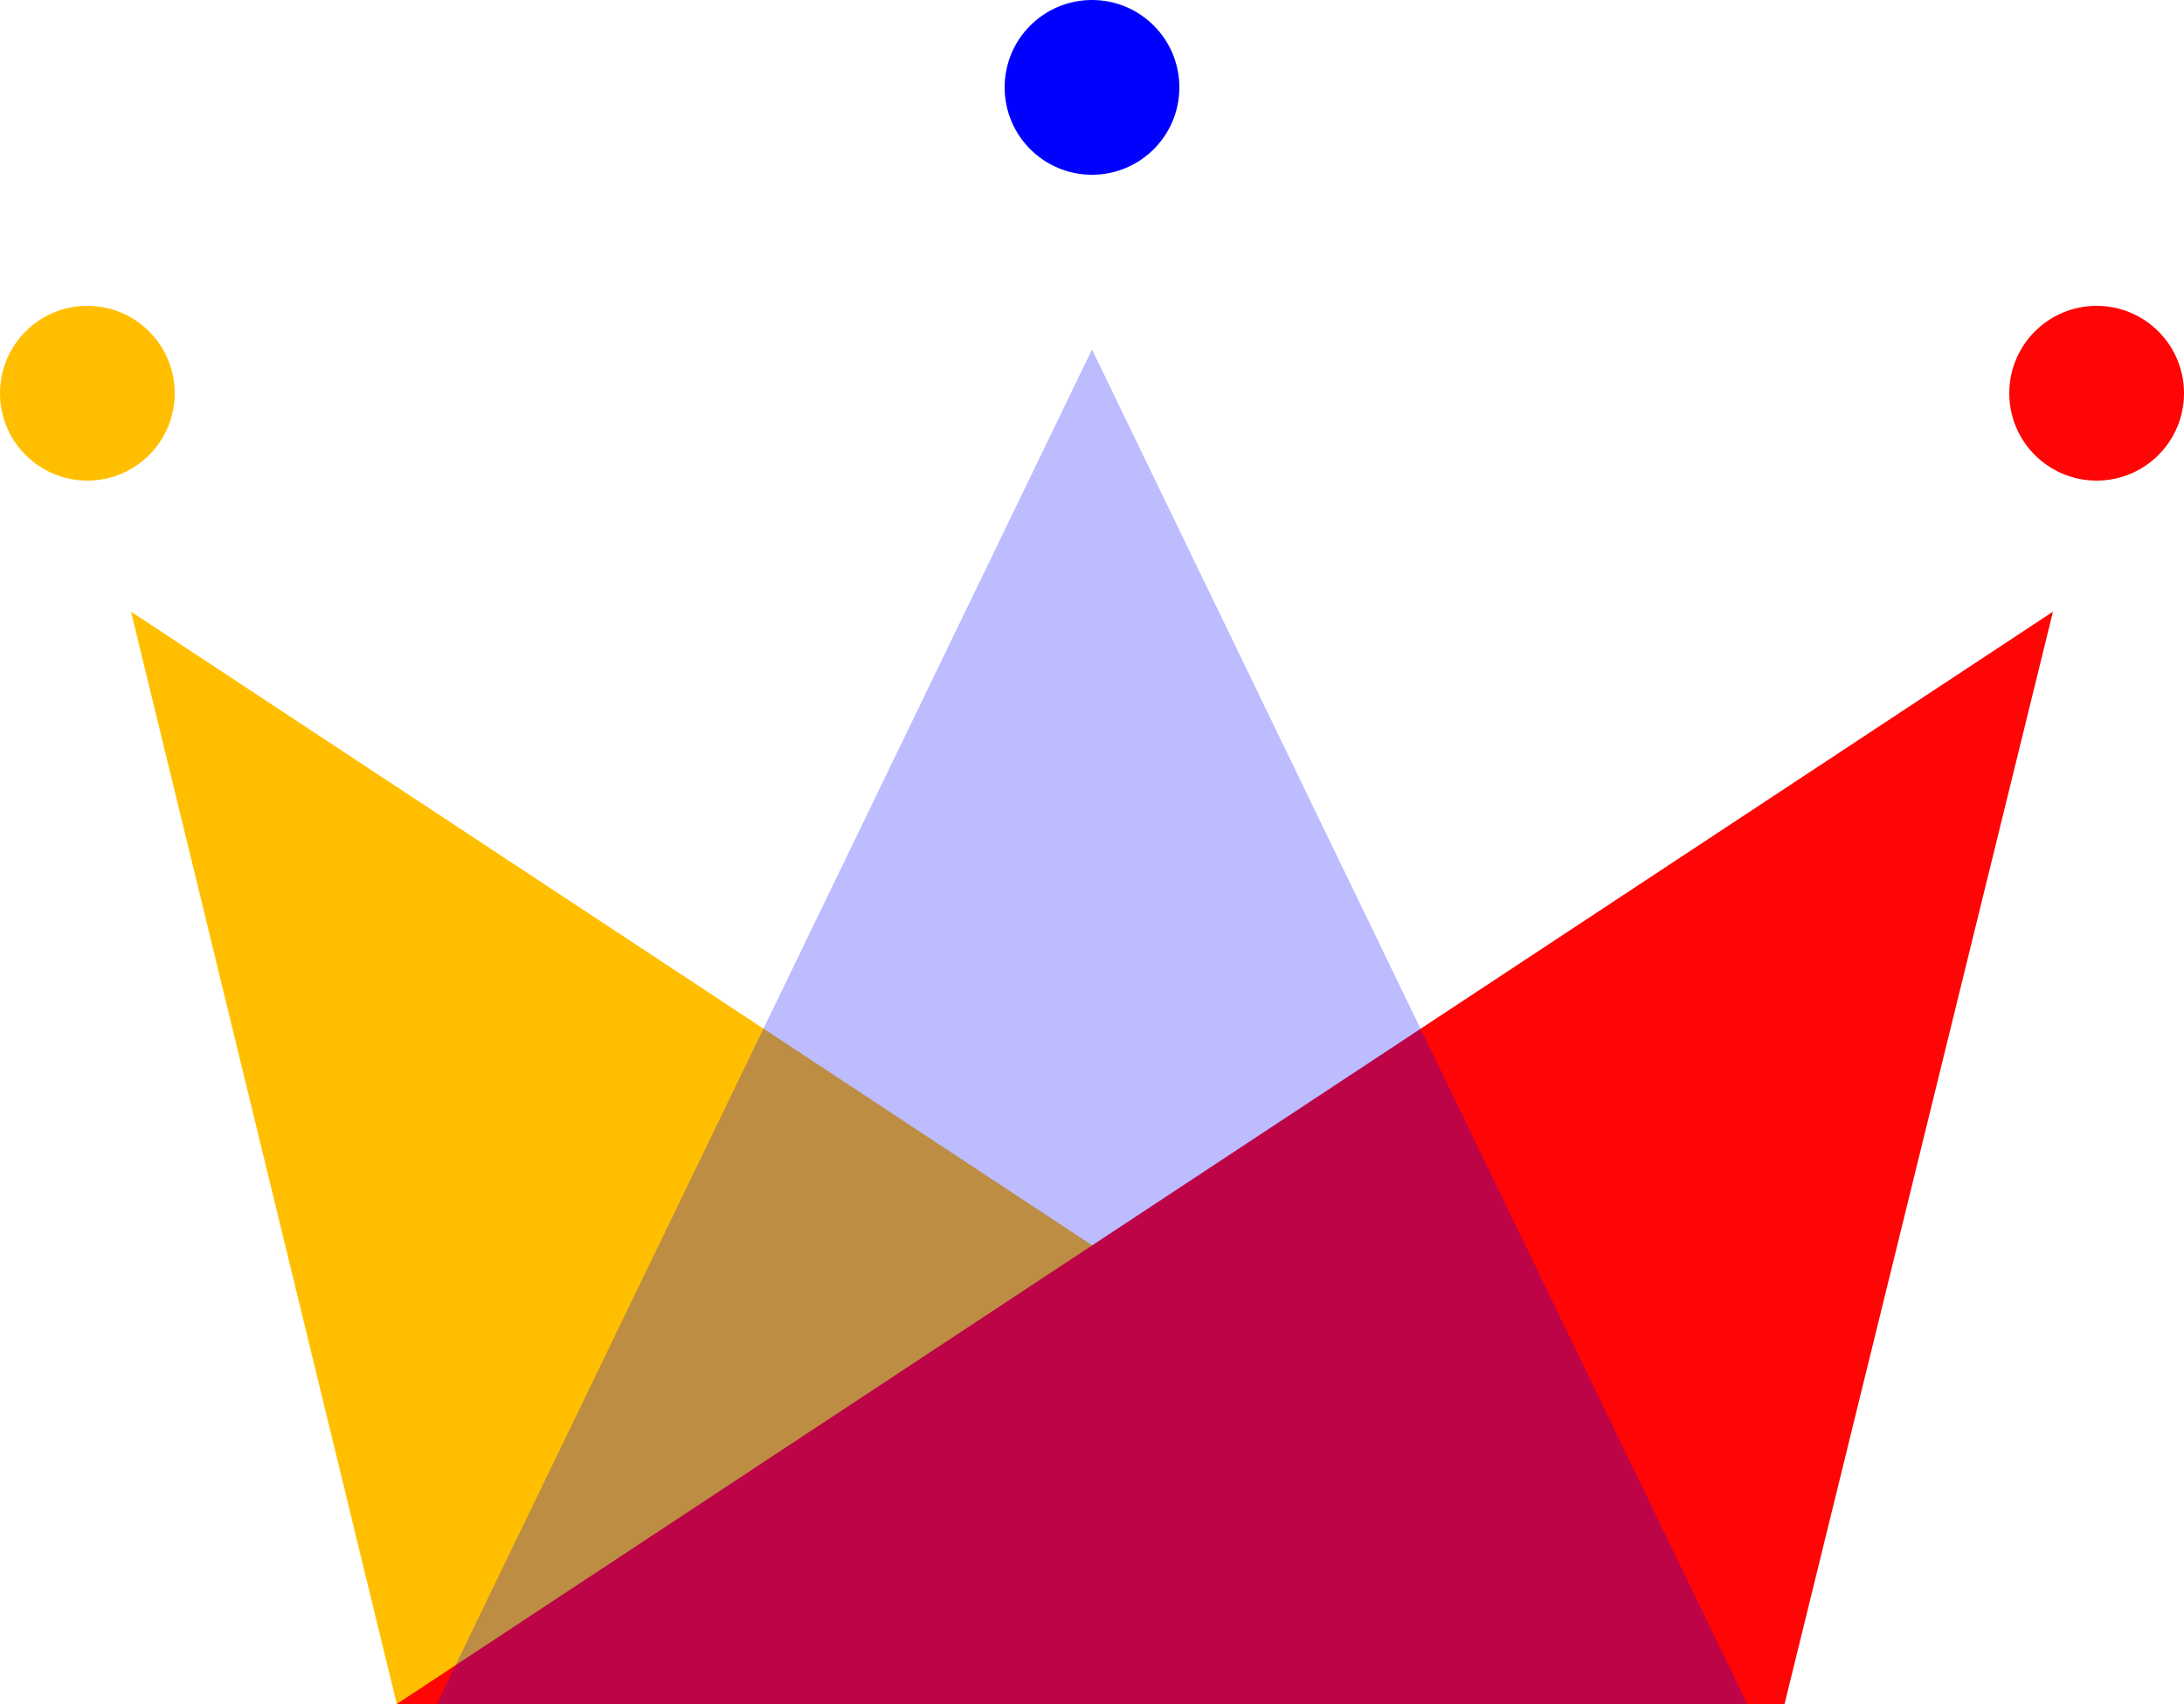
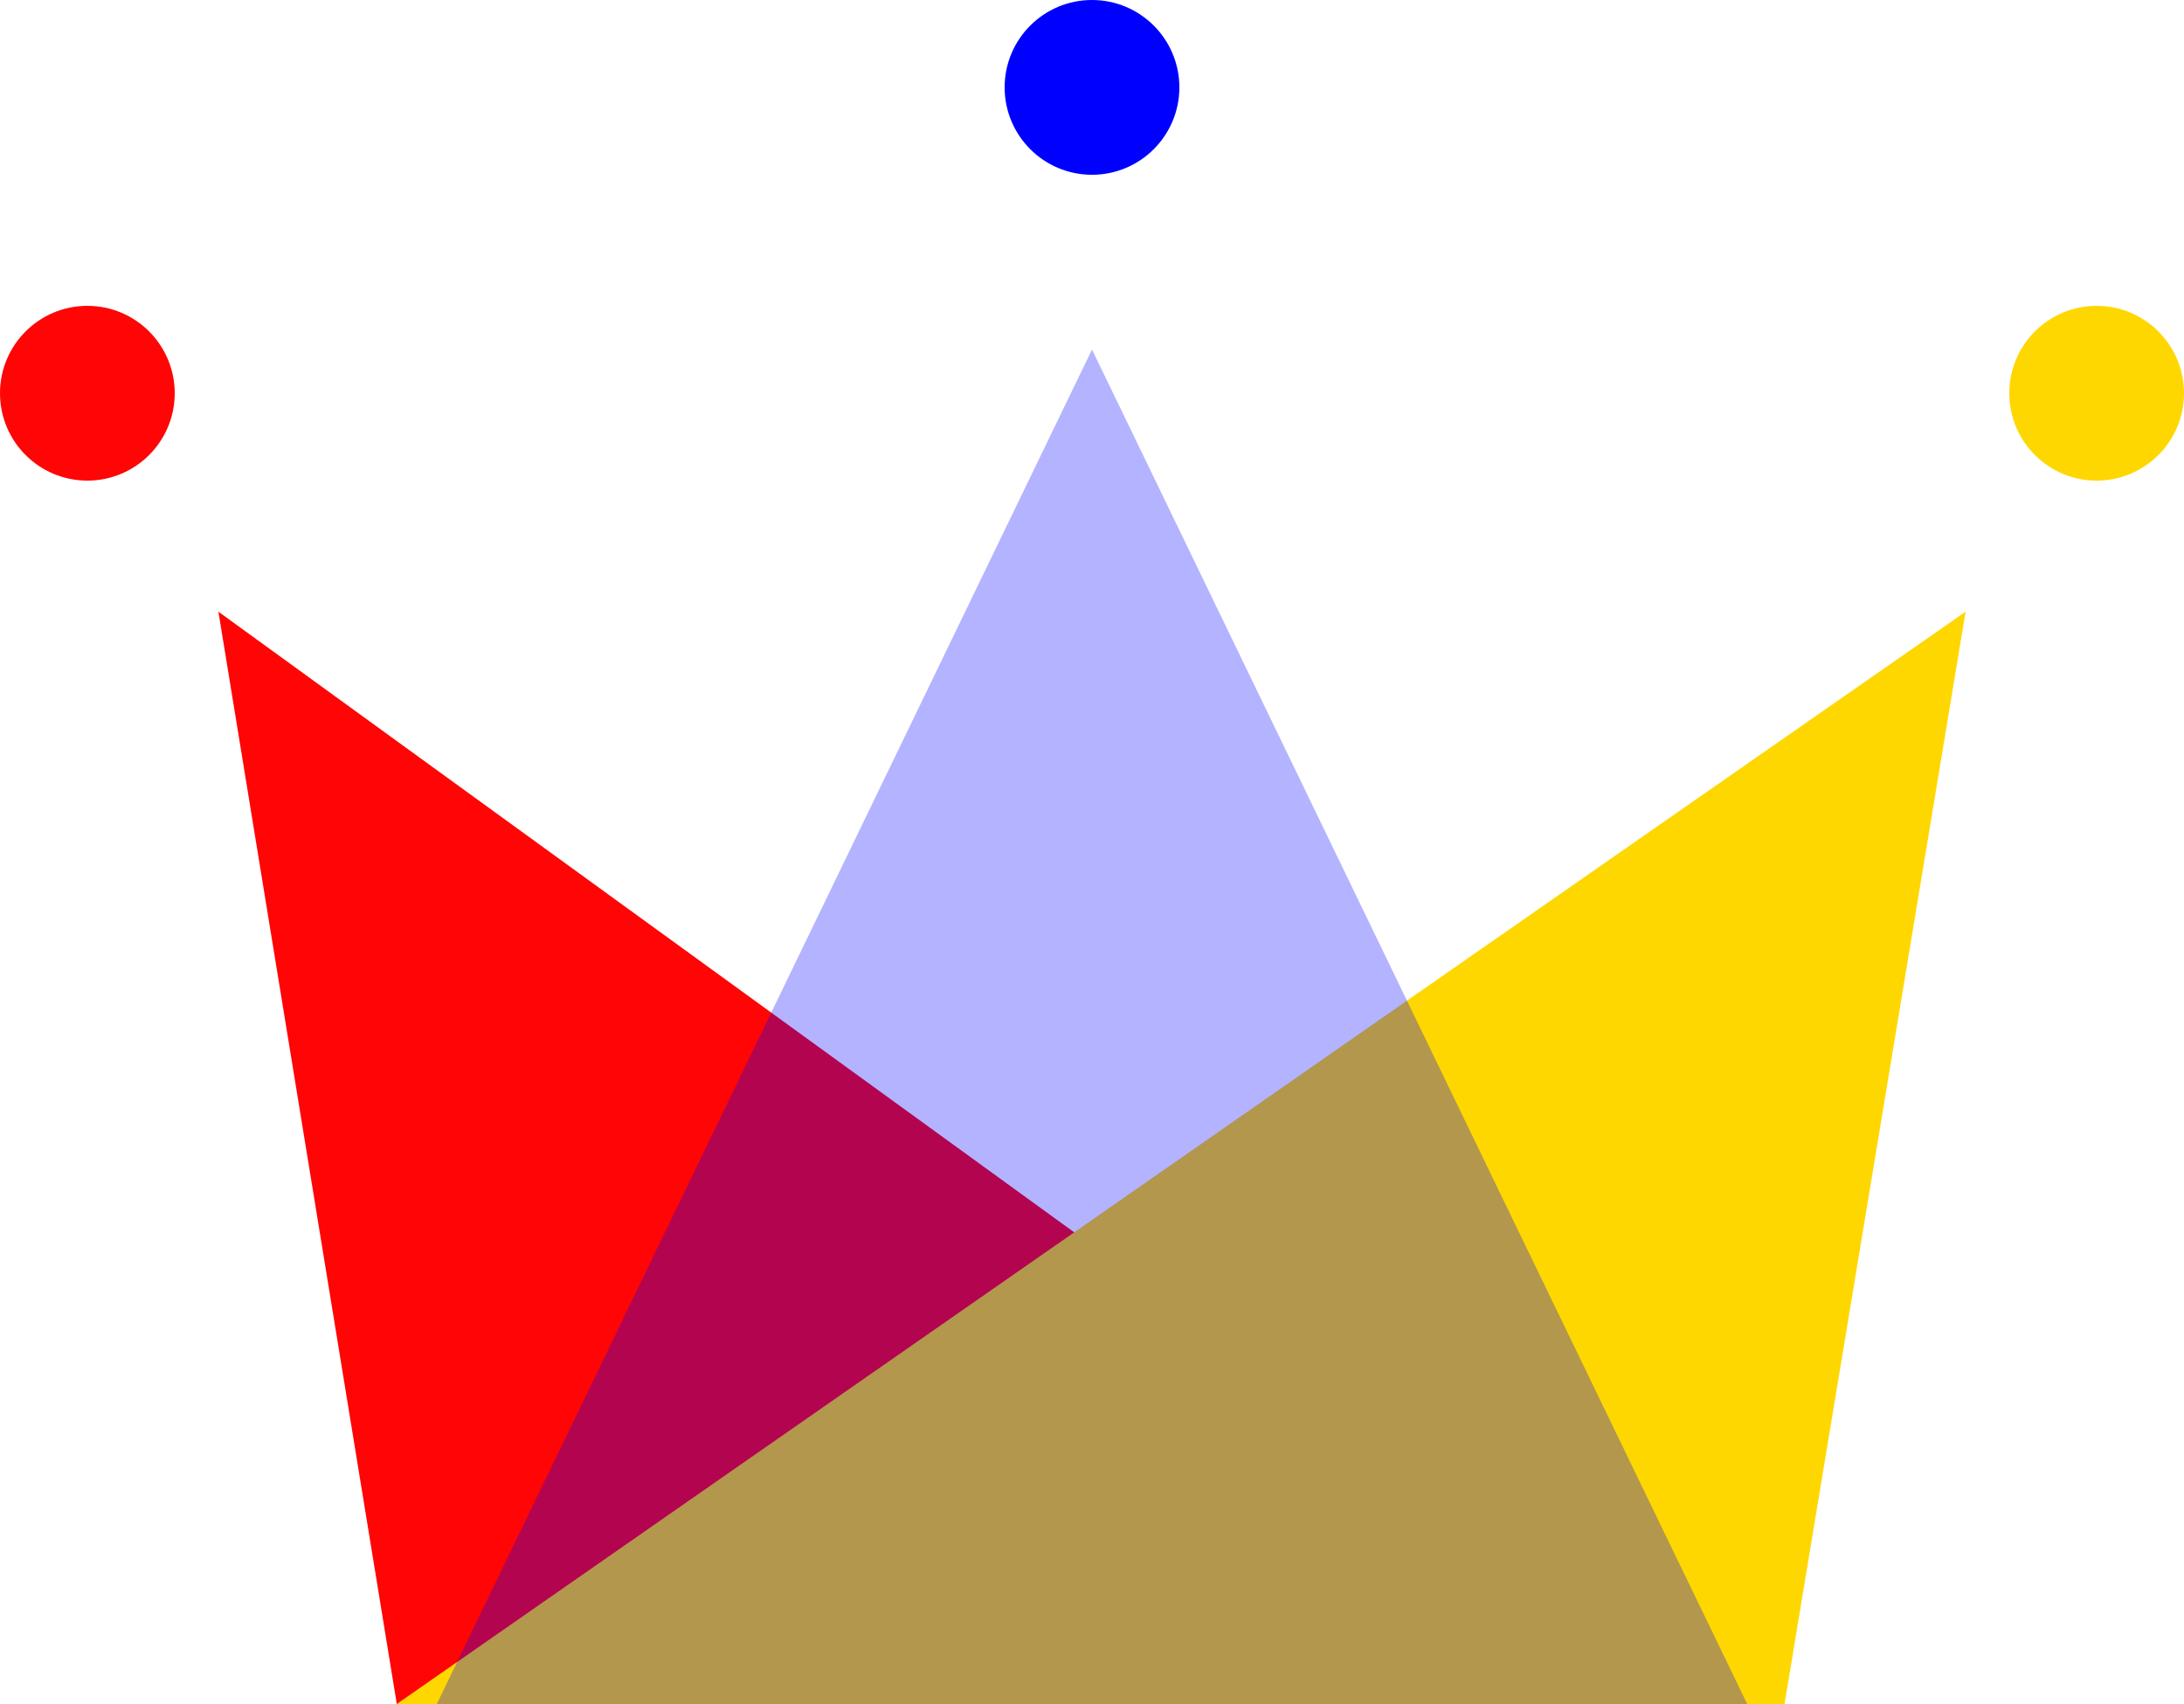
<svg xmlns="http://www.w3.org/2000/svg" width="50px" height="39px" viewBox="0 0 50 39" version="1.1">
  <g id="WiP" stroke="none" stroke-width="1" fill="none" fill-rule="evenodd">
    <g id="Artboard" transform="translate(-90, -38)">
      <g id="Group" transform="translate(90, 38)">
-         <polygon id="Rectangle" fill="#ffbf00" points="3 14 25 28.5 39 39 9.084 39" />
-         <polygon id="Rectangle" fill="#ff0505 " points="47 14 40.855 39 9.084 39" />
-         <polygon id="Triangle" fill-opacity="0.263" fill="blue" points="25 8 40 39 10 39" />
-         <circle id="Oval" fill="#ffbf00" cx="2" cy="9" r="2" />
+         <polygon id="Rectangle" fill="#ff0505" points="5 14 25 28.5 39 39 9.084 39" />
+         <polygon id="Rectangle" fill="gold" points="45 14 40.855 39 9.084 39" />
+         <polygon id="Triangle" fill-opacity="0.3" fill="blue" points="25 8 40 39 10 39" />
+         <circle id="Oval" fill="#ff0505" cx="2" cy="9" r="2" />
        <circle id="Oval" fill="blue" cx="25" cy="2" r="2" />
-         <circle id="Oval" fill="#ff0505 " cx="48" cy="9" r="2" />
+         <circle id="Oval" fill="gold " cx="48" cy="9" r="2" />
      </g>
    </g>
  </g>
</svg>
